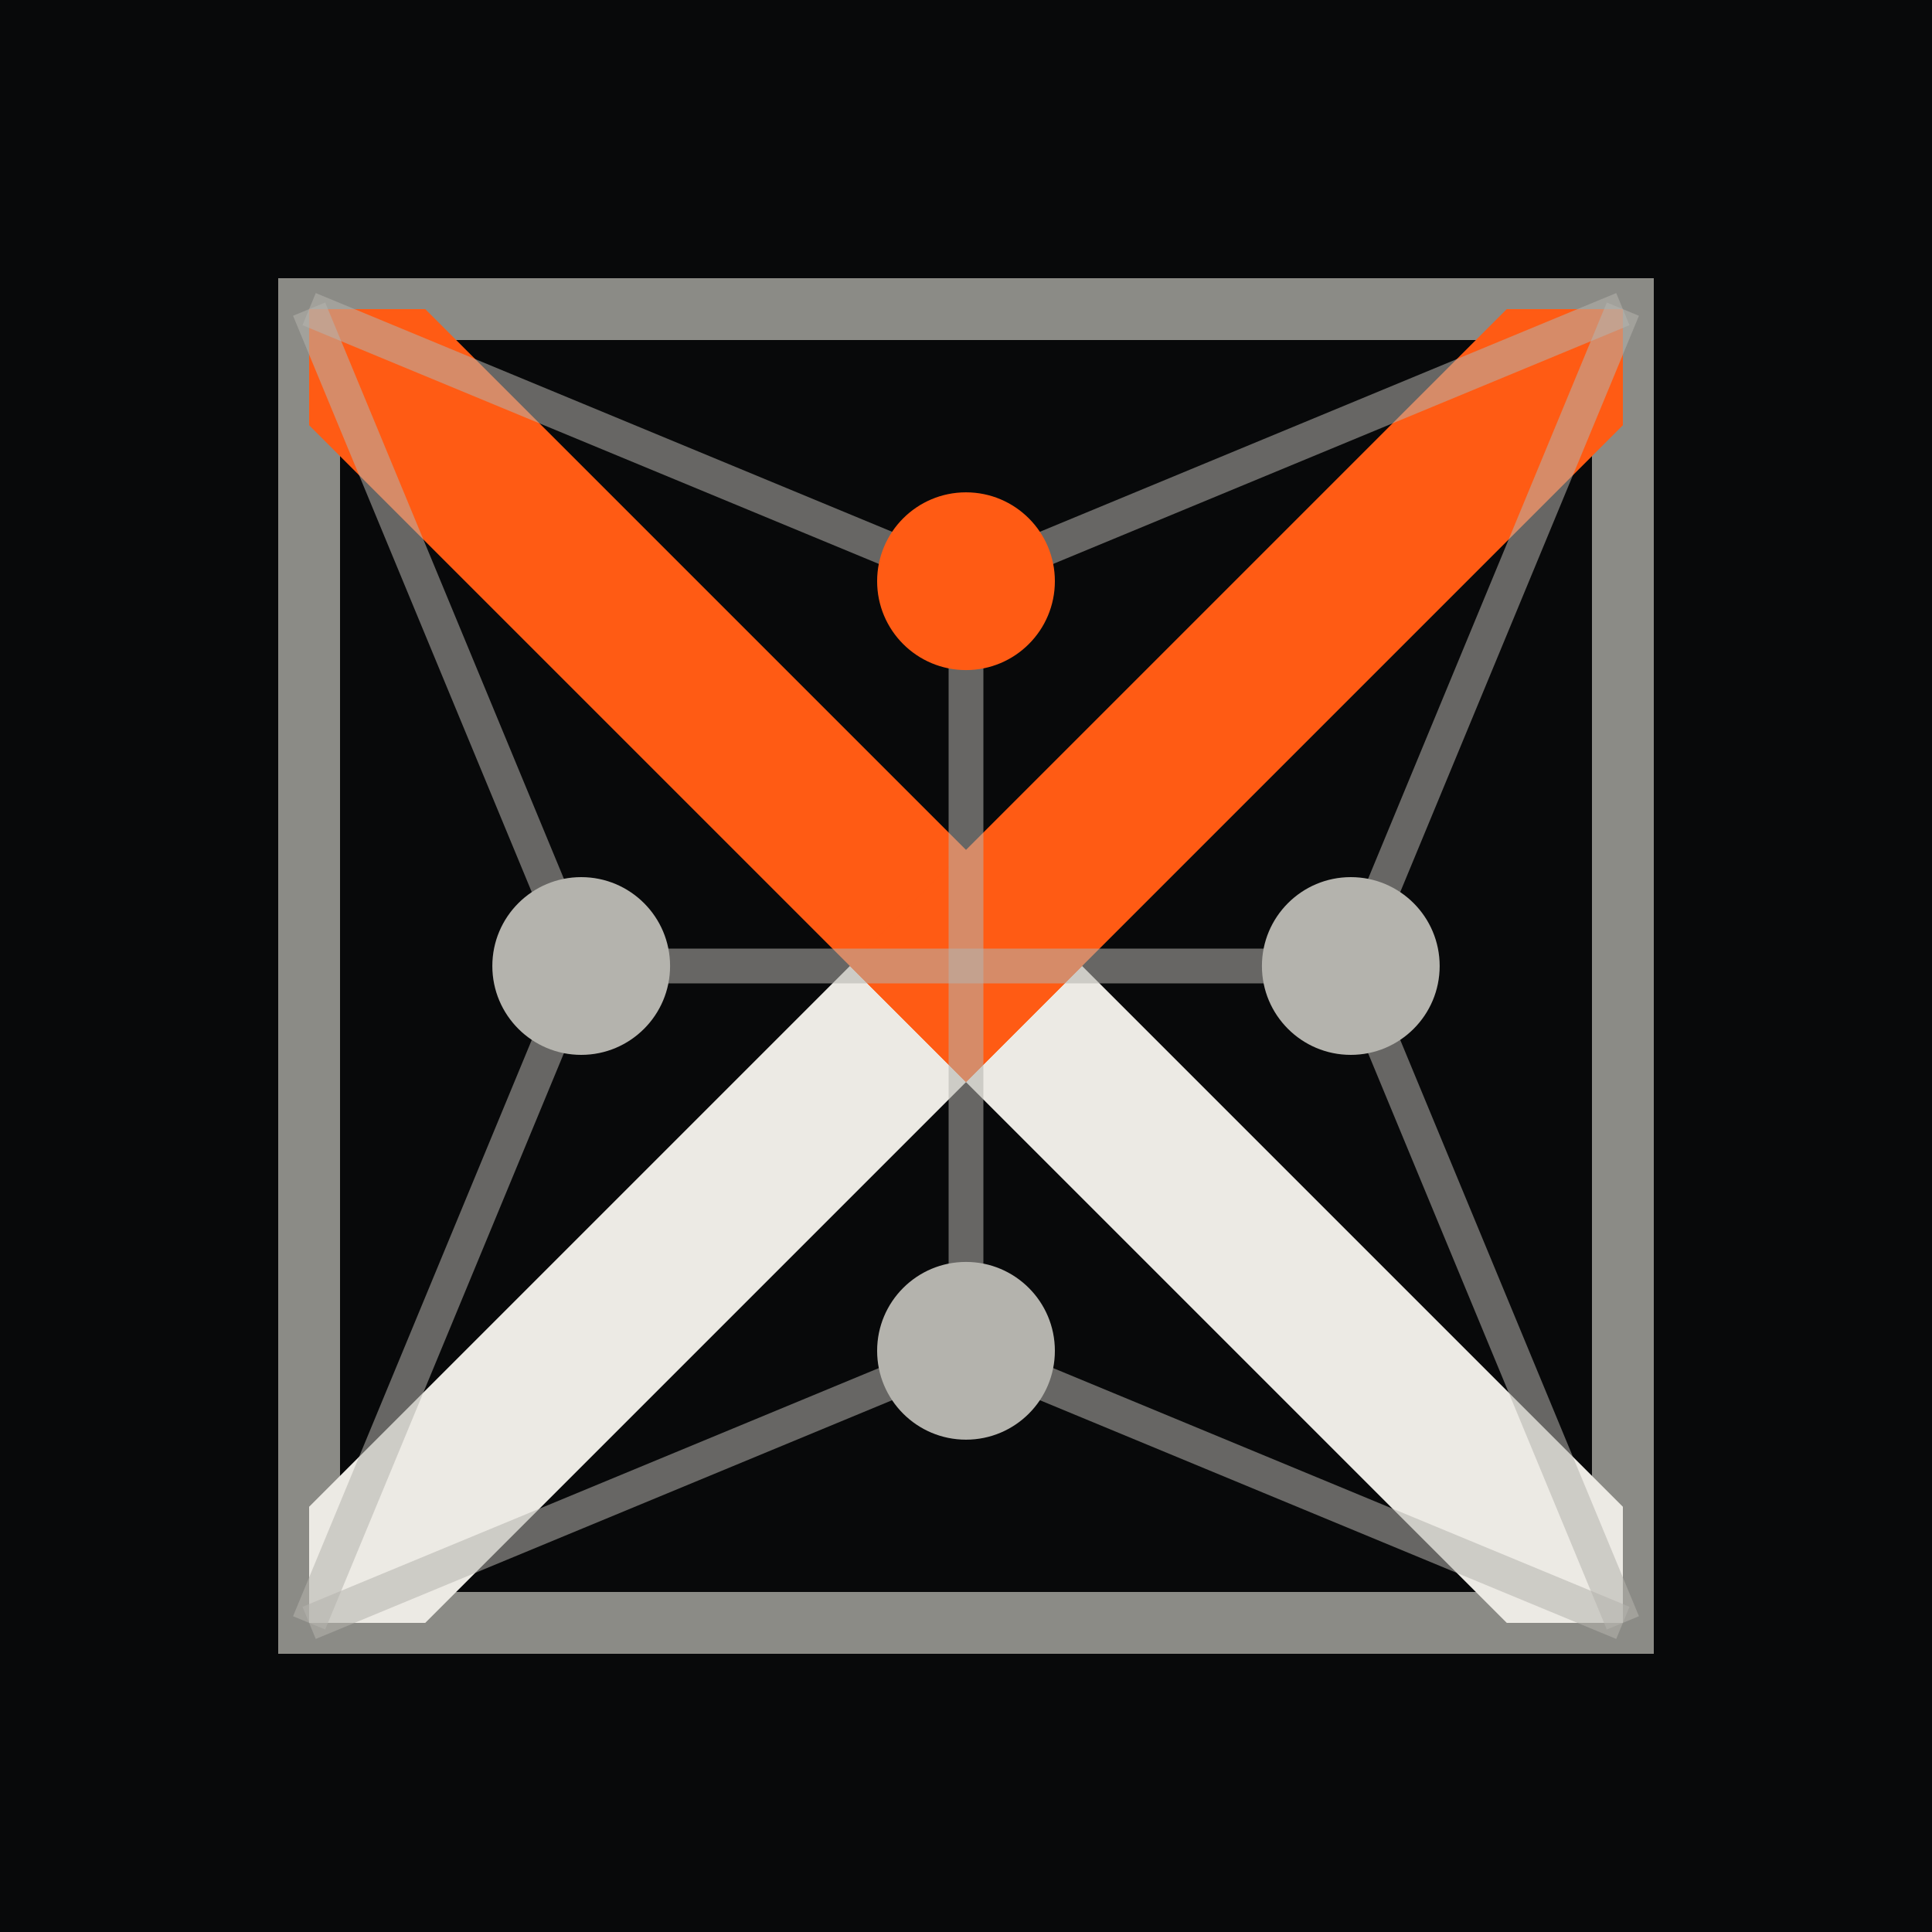
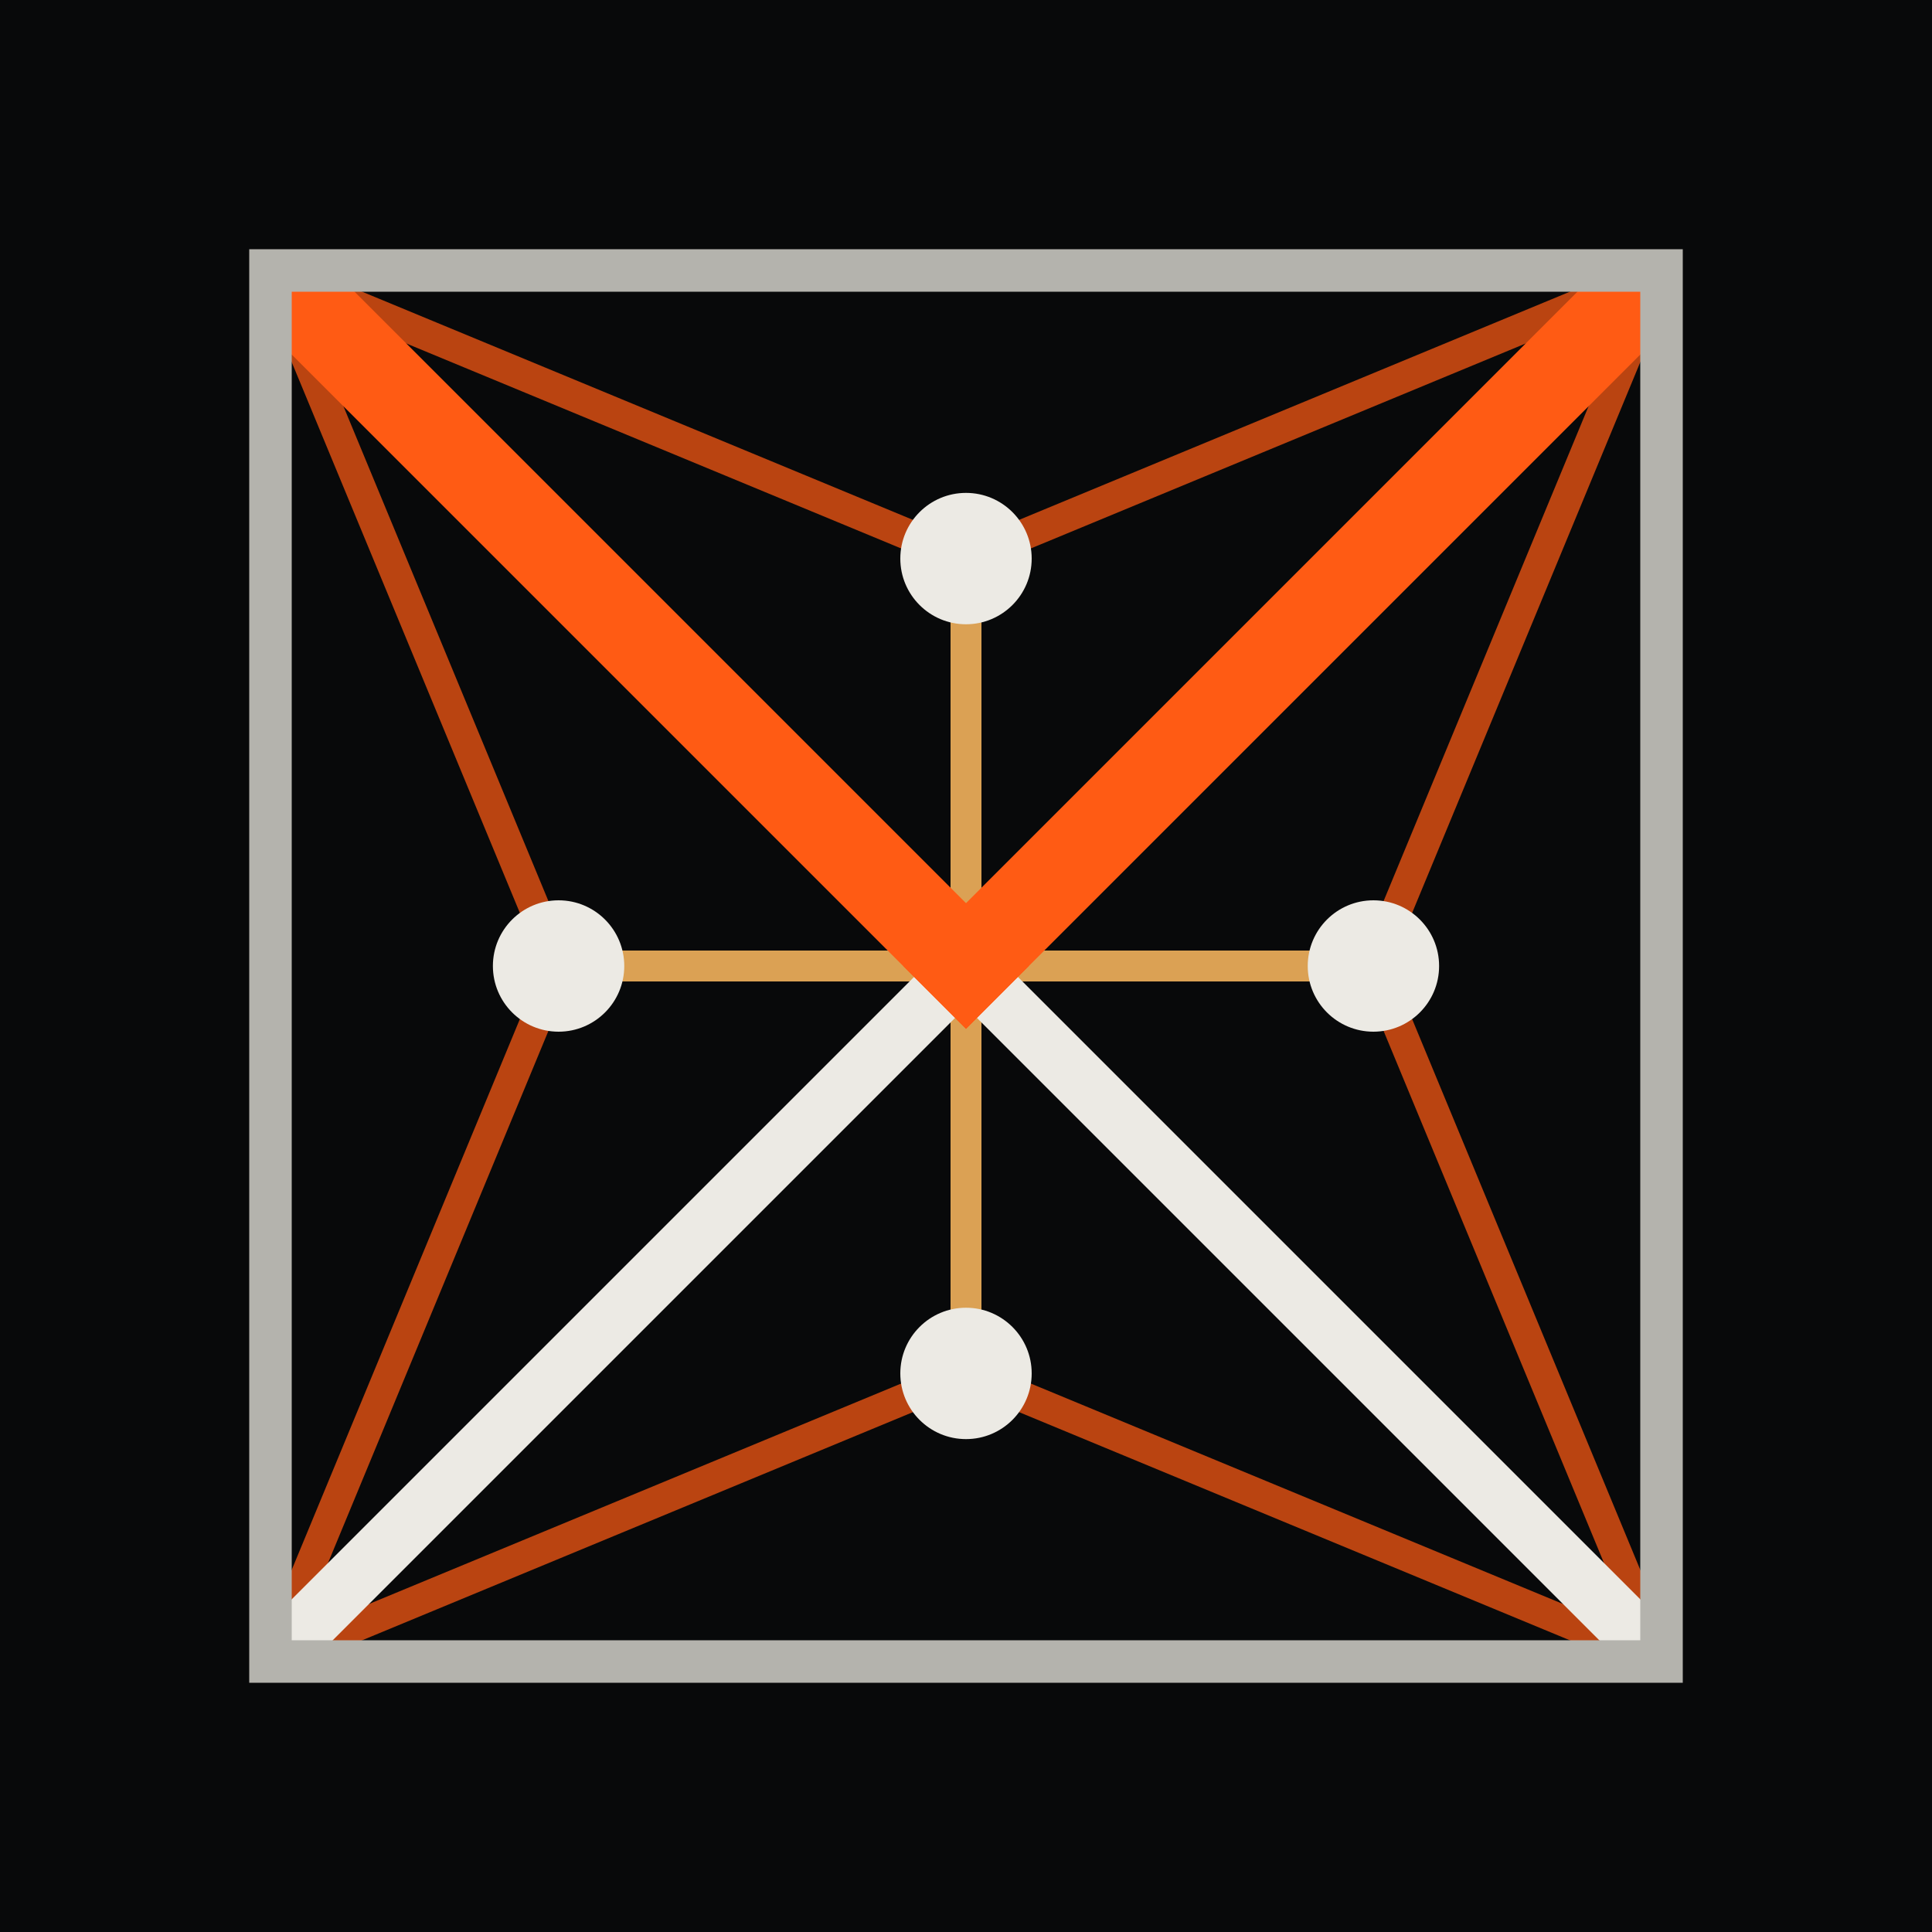
<svg xmlns="http://www.w3.org/2000/svg" viewBox="0 0 1024 1024" width="1024" height="1024">
  <rect width="1024" height="1024" fill="#08090a" />
  <g transform="scale(10.24)">
-     <polygon fill="none" stroke="#8b8b86" stroke-width="3.2" points="16,84 84,84 84,16 16,16" />
-     <clipPath id="sq1008516">
-       <polygon points="16,84 84,84 84,16 16,16" />
+     <line x1="50" y1="71.088" x2="14" y2="86" stroke="#ff5b14" stroke-opacity="0.72" stroke-width="1.6" stroke-linecap="round" />
+     <line x1="50" y1="71.088" x2="86" y2="86" stroke="#ff5b14" stroke-opacity="0.72" stroke-width="1.6" stroke-linecap="round" />
+     <line x1="71.088" y1="50" x2="86" y2="86" stroke="#ff5b14" stroke-opacity="0.72" stroke-width="1.6" stroke-linecap="round" />
+     <line x1="71.088" y1="50" x2="86" y2="14" stroke="#ff5b14" stroke-opacity="0.72" stroke-width="1.6" stroke-linecap="round" />
+     <line x1="50" y1="28.912" x2="86" y2="14" stroke="#ff5b14" stroke-opacity="0.72" stroke-width="1.6" stroke-linecap="round" />
+     <line x1="50" y1="28.912" x2="14" y2="14" stroke="#ff5b14" stroke-opacity="0.72" stroke-width="1.6" stroke-linecap="round" />
+     <line x1="28.912" y1="50" x2="14" y2="14" stroke="#ff5b14" stroke-opacity="0.72" stroke-width="1.6" stroke-linecap="round" />
+     <line x1="28.912" y1="50" x2="14" y2="86" stroke="#ff5b14" stroke-opacity="0.72" stroke-width="1.6" stroke-linecap="round" />
+     <line x1="50" y1="71.088" x2="50" y2="50" stroke="#f2b25c" stroke-opacity="0.9" stroke-width="1.6" stroke-linecap="round" />
+     <line x1="71.088" y1="50" x2="50" y2="50" stroke="#f2b25c" stroke-opacity="0.9" stroke-width="1.6" stroke-linecap="round" />
+     <line x1="50" y1="28.912" x2="50" y2="50" stroke="#f2b25c" stroke-opacity="0.9" stroke-width="1.6" stroke-linecap="round" />
+     <line x1="28.912" y1="50" x2="50" y2="50" stroke="#f2b25c" stroke-opacity="0.9" stroke-width="1.6" stroke-linecap="round" />
+     <clipPath id="i1024">
+       <polygon points="14,86 86,86 86,14 14,14" />
    </clipPath>
-     <g clip-path="url(#sq1008516)">
-       <line x1="50" y1="50" x2="16" y2="84" stroke="#eceae4" stroke-width="8.5" />
-       <line x1="50" y1="50" x2="84" y2="84" stroke="#eceae4" stroke-width="8.5" />
-       <line x1="53.005" y1="53.005" x2="16" y2="16" stroke="#ff5b14" stroke-width="8.5" />
-       <line x1="46.995" y1="53.005" x2="84" y2="16" stroke="#ff5b14" stroke-width="8.5" />
+     <g clip-path="url(#i1024)">
+       <line x1="50" y1="50" x2="11.879" y2="88.121" stroke="#eceae4" stroke-width="3" />
+       <line x1="50" y1="50" x2="88.121" y2="88.121" stroke="#eceae4" stroke-width="3" />
+       <line x1="51.626" y1="51.626" x2="10.747" y2="10.747" stroke="#ff5b14" stroke-width="4.6" />
+       <line x1="48.374" y1="51.626" x2="89.253" y2="10.747" stroke="#ff5b14" stroke-width="4.6" />
    </g>
-     <line x1="50" y1="69.917" x2="16" y2="84" stroke="#b4b3ad" stroke-opacity=".55" stroke-width="1.8" />
-     <line x1="50" y1="69.917" x2="84" y2="84" stroke="#b4b3ad" stroke-opacity=".55" stroke-width="1.8" />
-     <line x1="50" y1="69.917" x2="50" y2="50" stroke="#b4b3ad" stroke-opacity=".55" stroke-width="1.8" />
-     <circle cx="50" cy="69.917" r="4.6" fill="#b4b3ad" />
-     <line x1="69.917" y1="50" x2="84" y2="84" stroke="#b4b3ad" stroke-opacity=".55" stroke-width="1.8" />
-     <line x1="69.917" y1="50" x2="84" y2="16" stroke="#b4b3ad" stroke-opacity=".55" stroke-width="1.8" />
-     <line x1="69.917" y1="50" x2="50" y2="50" stroke="#b4b3ad" stroke-opacity=".55" stroke-width="1.8" />
-     <circle cx="69.917" cy="50" r="4.6" fill="#b4b3ad" />
-     <line x1="50" y1="30.083" x2="84" y2="16" stroke="#b4b3ad" stroke-opacity=".55" stroke-width="1.8" />
-     <line x1="50" y1="30.083" x2="16" y2="16" stroke="#b4b3ad" stroke-opacity=".55" stroke-width="1.8" />
-     <line x1="50" y1="30.083" x2="50" y2="50" stroke="#b4b3ad" stroke-opacity=".55" stroke-width="1.8" />
-     <circle cx="50" cy="30.083" r="4.6" fill="#ff5b14" />
-     <line x1="30.083" y1="50" x2="16" y2="16" stroke="#b4b3ad" stroke-opacity=".55" stroke-width="1.8" />
-     <line x1="30.083" y1="50" x2="16" y2="84" stroke="#b4b3ad" stroke-opacity=".55" stroke-width="1.8" />
-     <line x1="30.083" y1="50" x2="50" y2="50" stroke="#b4b3ad" stroke-opacity=".55" stroke-width="1.8" />
-     <circle cx="30.083" cy="50" r="4.6" fill="#b4b3ad" />
+     <polygon fill="none" stroke="#b4b3ad" stroke-width="2.2" points="14,86 86,86 86,14 14,14" />
+     <circle cx="50" cy="71.088" r="3.4" fill="#eceae4" />
+     <circle cx="71.088" cy="50" r="3.4" fill="#eceae4" />
+     <circle cx="50" cy="28.912" r="3.4" fill="#eceae4" />
+     <circle cx="28.912" cy="50" r="3.4" fill="#eceae4" />
  </g>
</svg>
